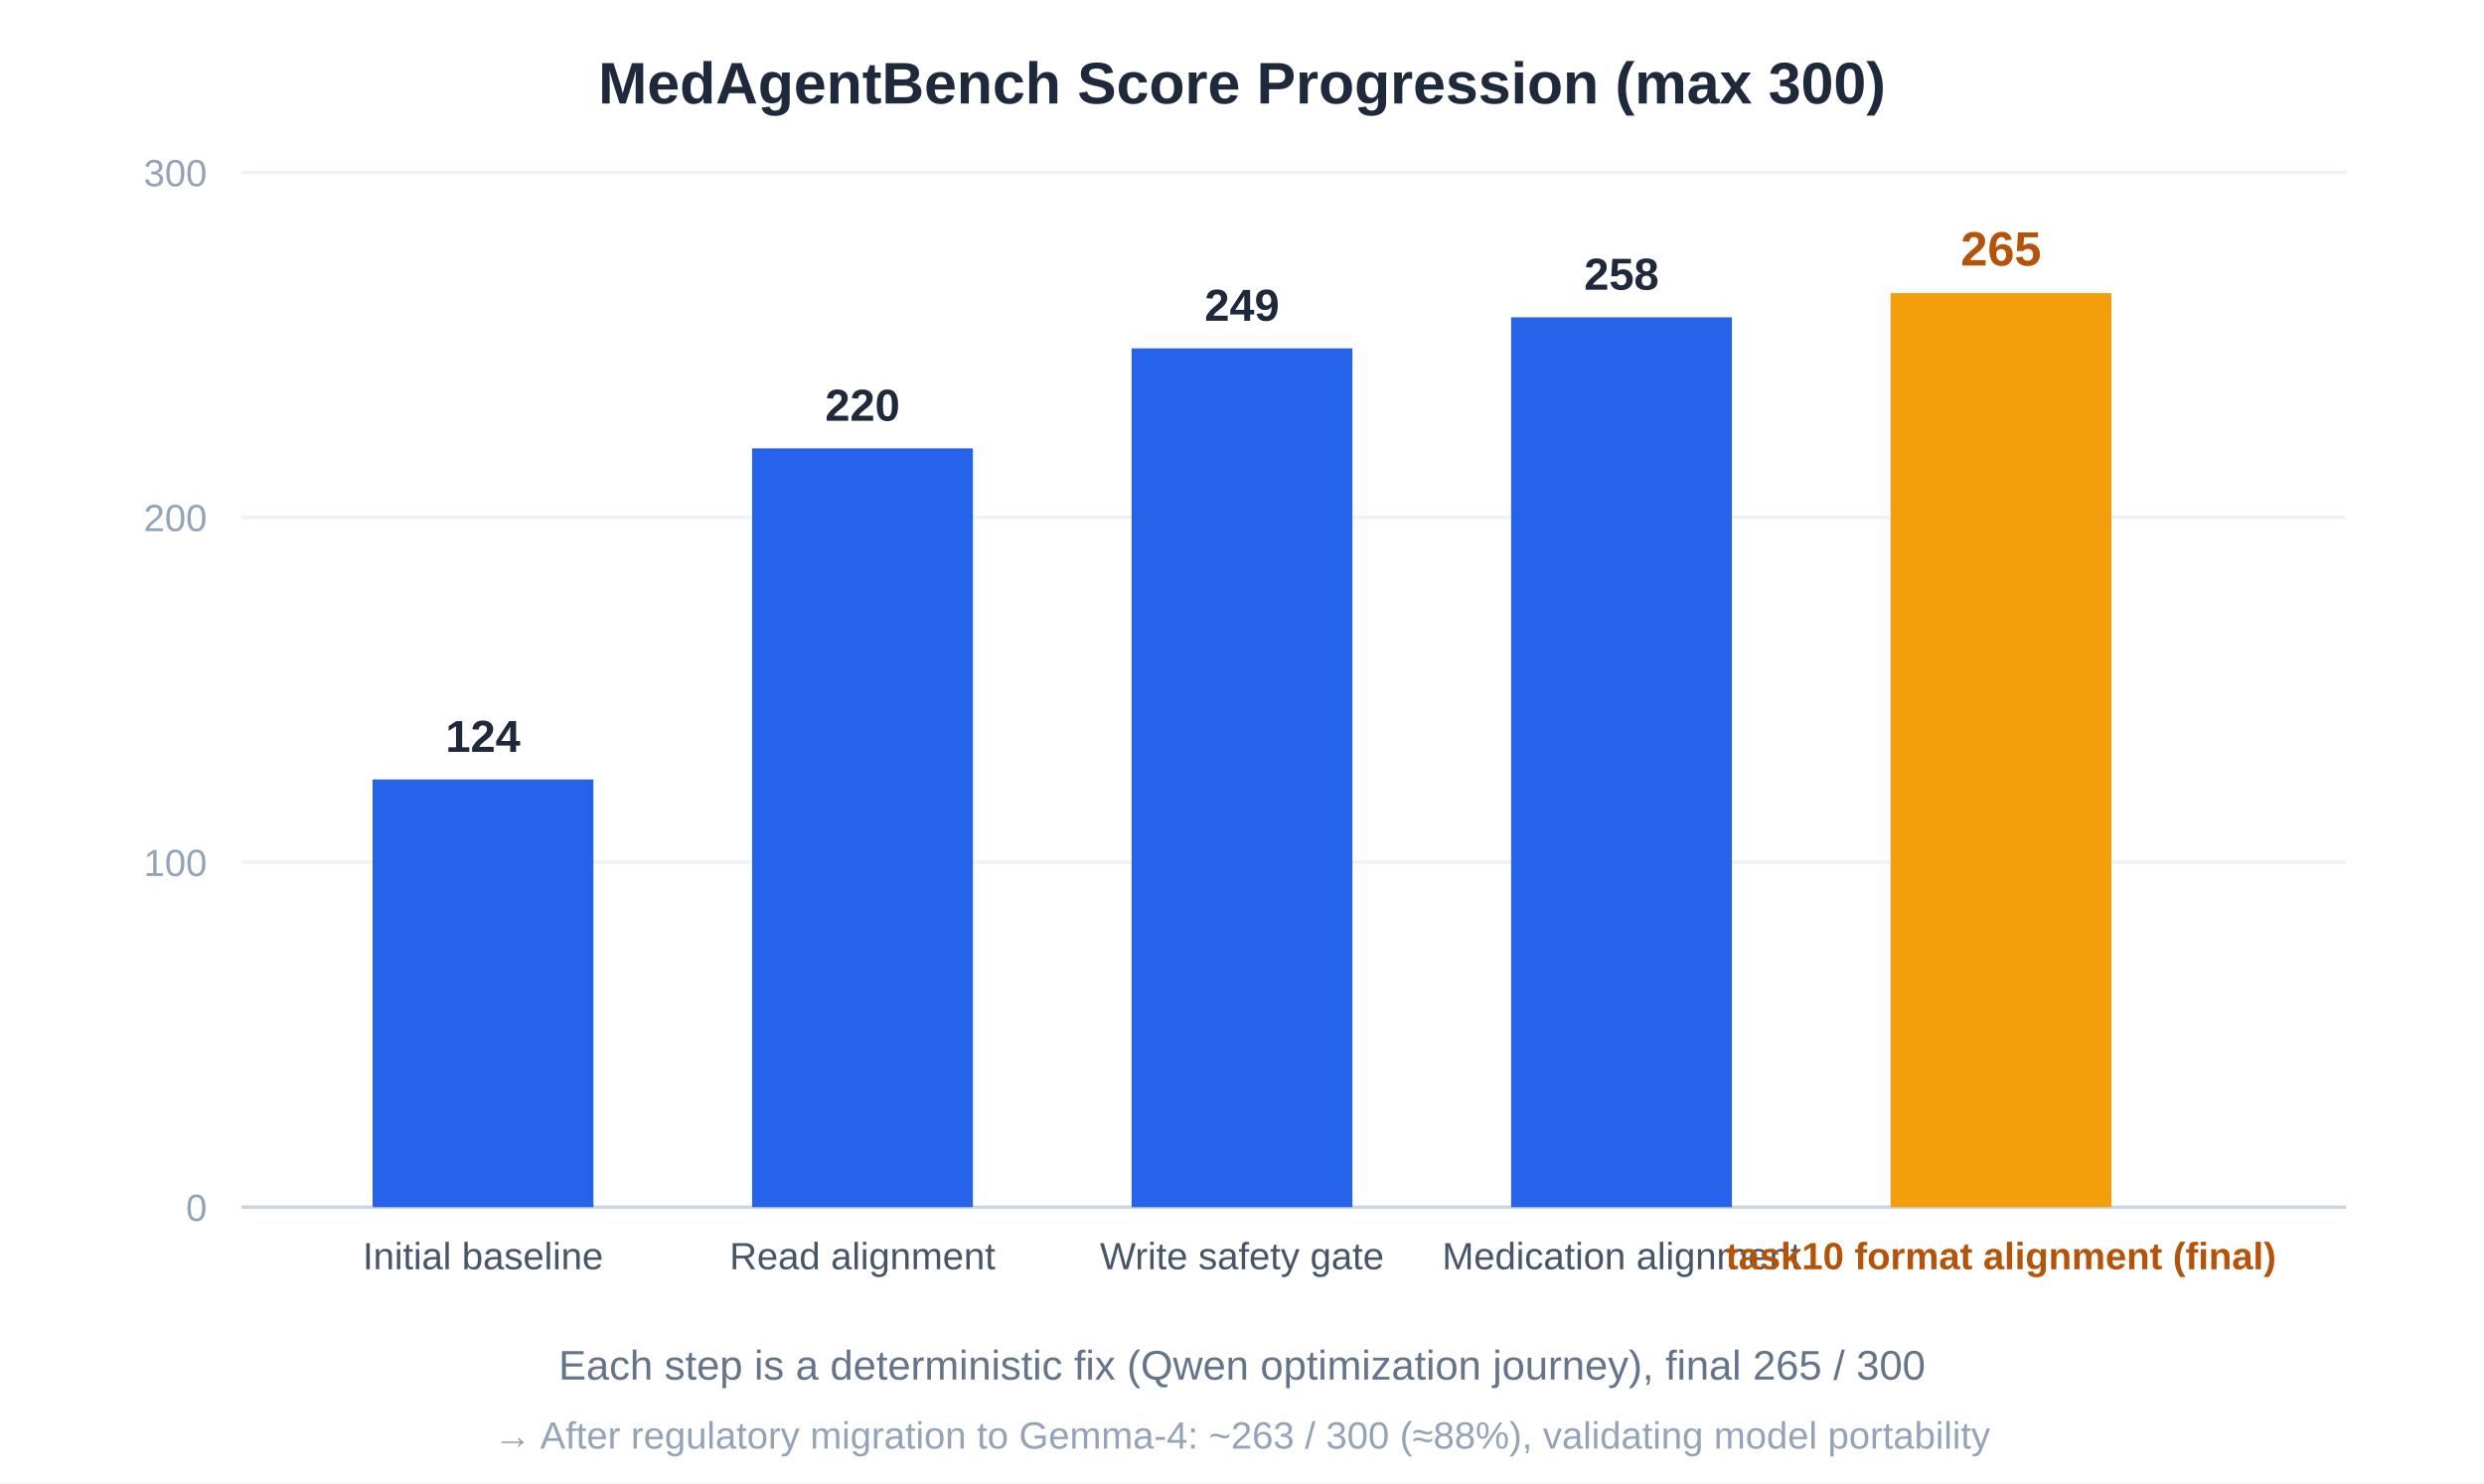
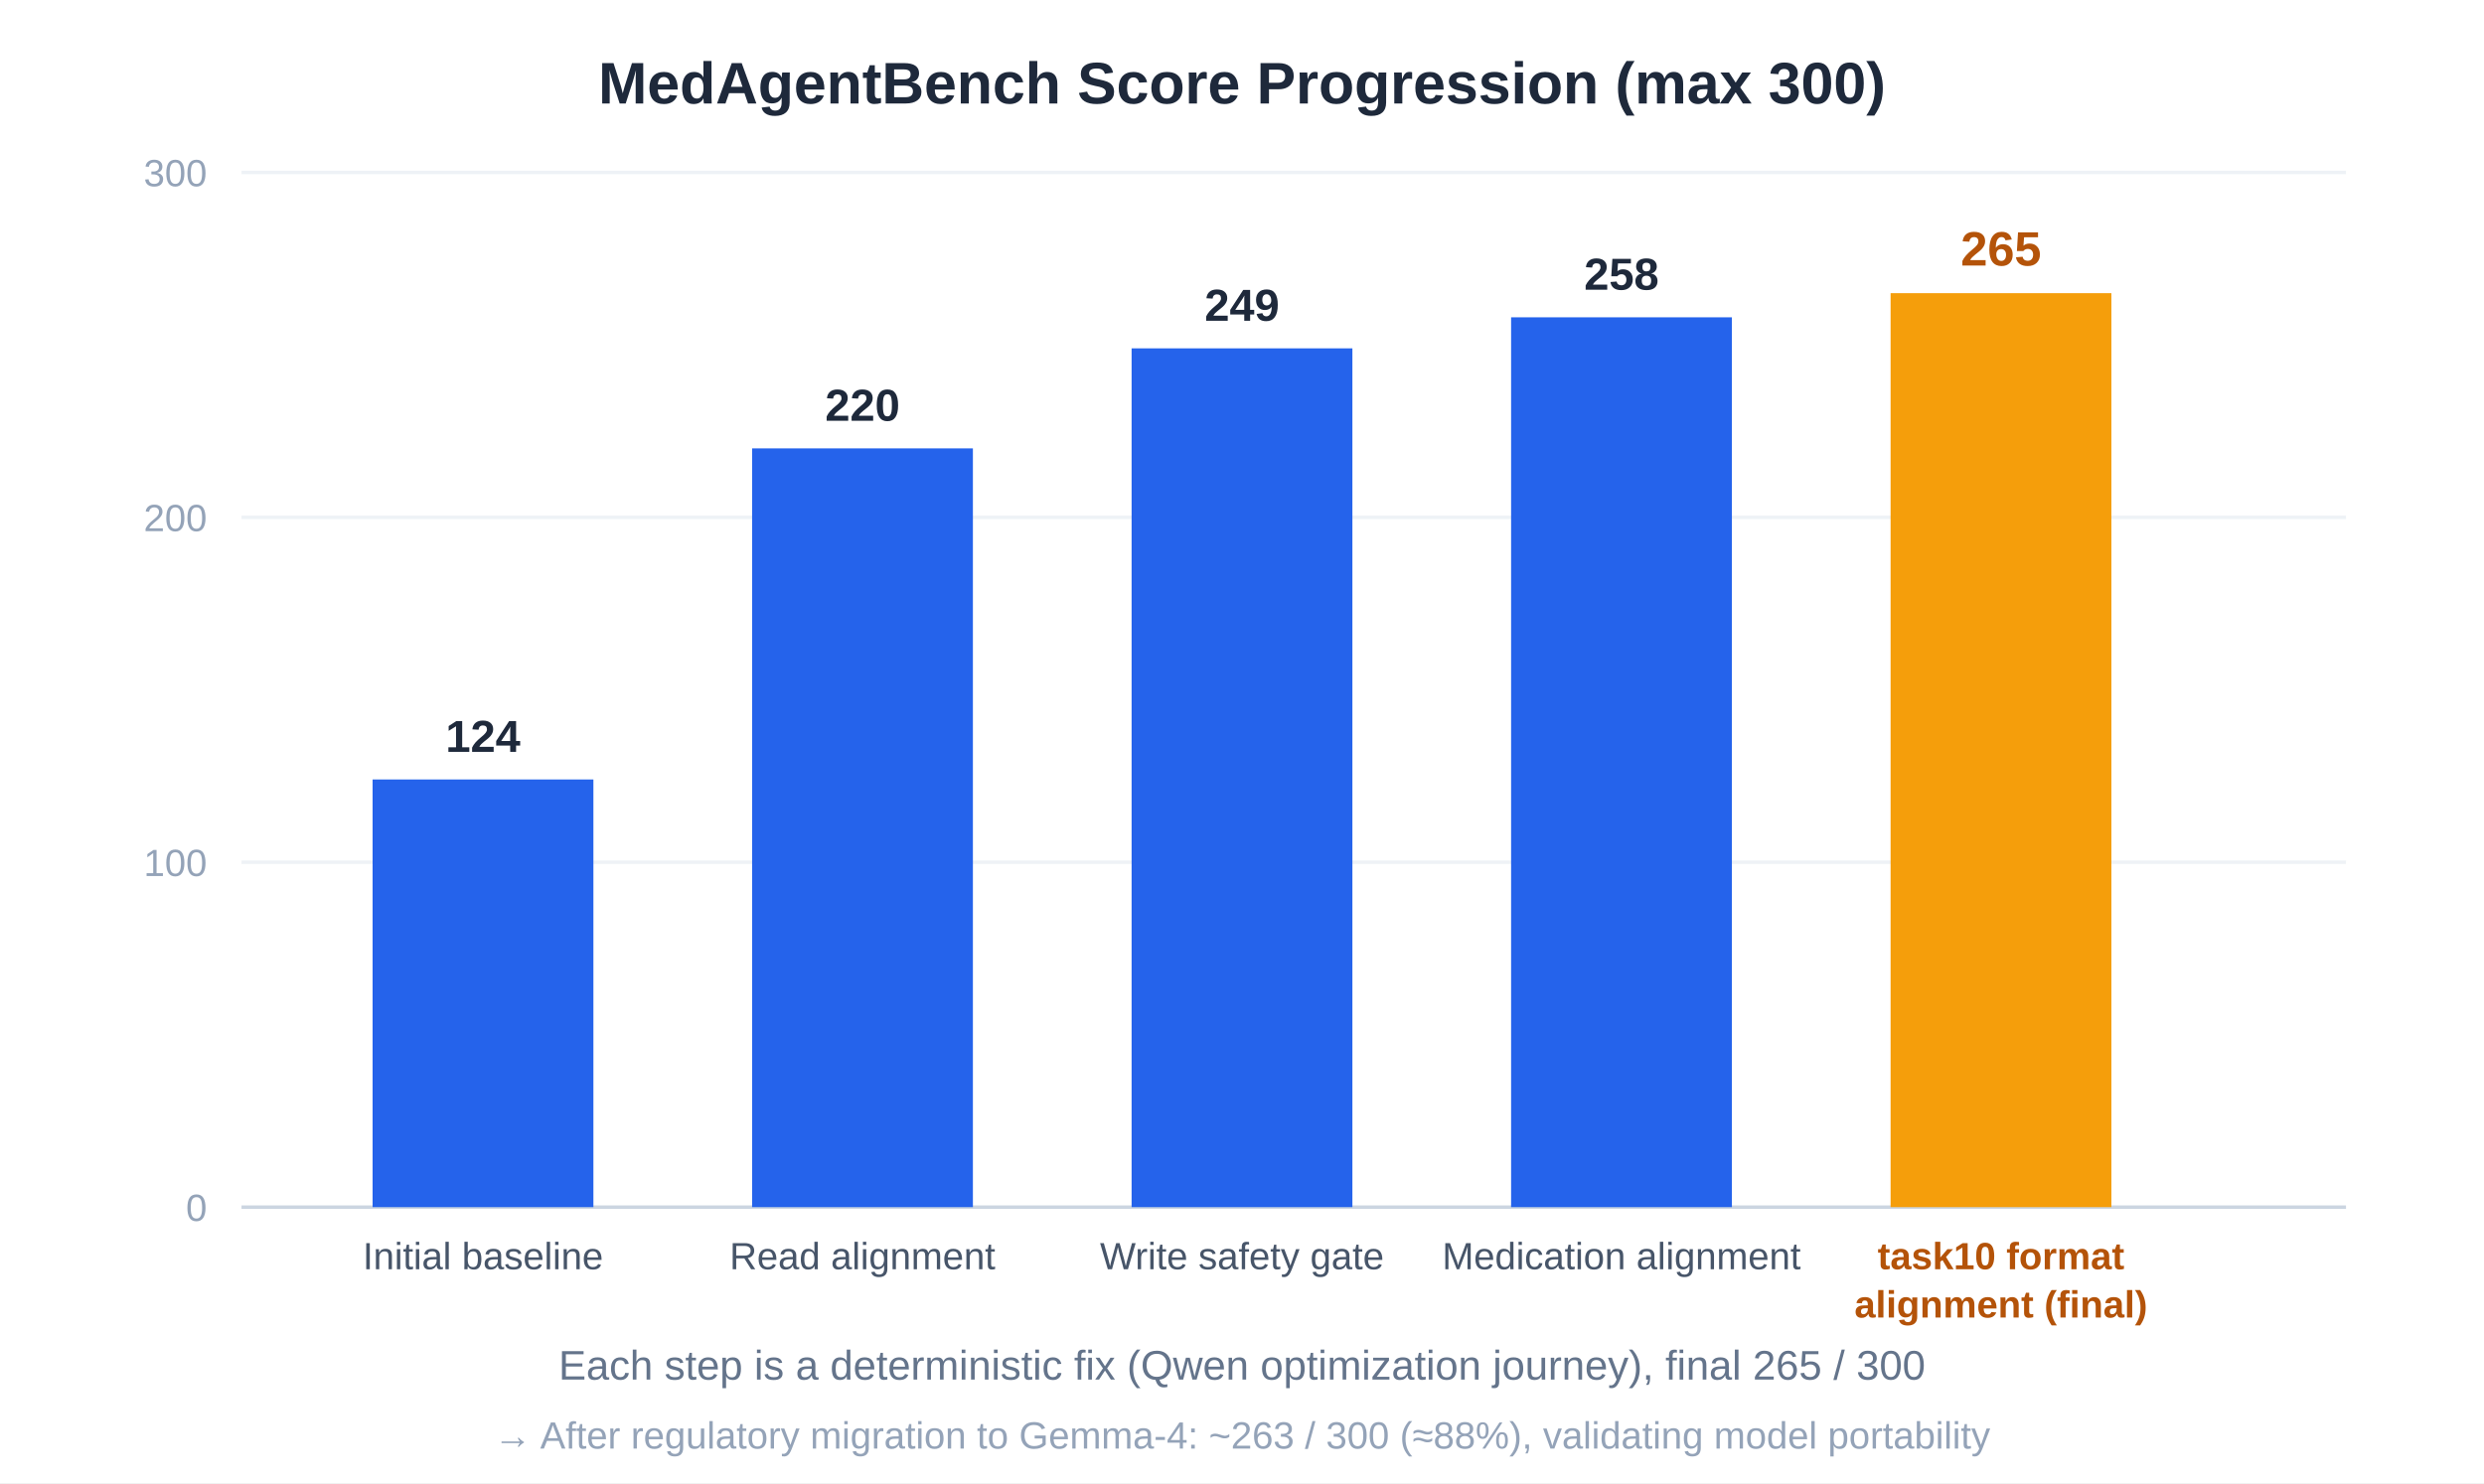
<svg xmlns="http://www.w3.org/2000/svg" viewBox="0 0 720 430" font-family="'Segoe UI',Arial,sans-serif">
  <rect x="0" y="0" width="720" height="430" fill="#ffffff" />
  <text x="360" y="30" text-anchor="middle" font-size="17" font-weight="bold" fill="#1e293b">MedAgentBench Score Progression (max 300)</text>
  <line x1="70" y1="350" x2="680" y2="350" stroke="#cbd5e1" stroke-width="1" />
  <line x1="70" y1="250" x2="680" y2="250" stroke="#eef2f6" stroke-width="1" />
  <line x1="70" y1="150" x2="680" y2="150" stroke="#eef2f6" stroke-width="1" />
  <line x1="70" y1="50" x2="680" y2="50" stroke="#eef2f6" stroke-width="1" />
  <text x="60" y="354" text-anchor="end" font-size="11" fill="#94a3b8">0</text>
  <text x="60" y="254" text-anchor="end" font-size="11" fill="#94a3b8">100</text>
  <text x="60" y="154" text-anchor="end" font-size="11" fill="#94a3b8">200</text>
  <text x="60" y="54" text-anchor="end" font-size="11" fill="#94a3b8">300</text>
  <rect x="108" y="226" width="64" height="124" fill="#2563eb" />
  <text x="140" y="218" text-anchor="middle" font-size="13" font-weight="bold" fill="#1e293b">124</text>
  <rect x="218" y="130" width="64" height="220" fill="#2563eb" />
  <text x="250" y="122" text-anchor="middle" font-size="13" font-weight="bold" fill="#1e293b">220</text>
  <rect x="328" y="101" width="64" height="249" fill="#2563eb" />
  <text x="360" y="93" text-anchor="middle" font-size="13" font-weight="bold" fill="#1e293b">249</text>
  <rect x="438" y="92" width="64" height="258" fill="#2563eb" />
  <text x="470" y="84" text-anchor="middle" font-size="13" font-weight="bold" fill="#1e293b">258</text>
  <rect x="548" y="85" width="64" height="265" fill="#f59e0b" />
  <text x="580" y="77" text-anchor="middle" font-size="14" font-weight="bold" fill="#b45309">265</text>
  <text x="140" y="368" text-anchor="middle" font-size="11" fill="#475569">Initial baseline</text>
  <text x="250" y="368" text-anchor="middle" font-size="11" fill="#475569">Read alignment</text>
  <text x="360" y="368" text-anchor="middle" font-size="11" fill="#475569">Write safety gate</text>
  <text x="470" y="368" text-anchor="middle" font-size="11" fill="#475569">Medication alignment</text>
-   <text x="580" y="368" text-anchor="middle" font-size="11" fill="#b45309" font-weight="bold">task10 format alignment (final)</text>
+   <text x="580" y="368" text-anchor="middle" font-size="11" fill="#b45309" font-weight="bold">task10 format</text>
+   <text x="580" y="382" text-anchor="middle" font-size="11" fill="#b45309" font-weight="bold">alignment (final)</text>
  <text x="360" y="400" text-anchor="middle" font-size="12" fill="#64748b">Each step is a deterministic fix (Qwen optimization journey), final 265 / 300</text>
  <text x="360" y="420" text-anchor="middle" font-size="11" fill="#94a3b8">→ After regulatory migration to Gemma-4: ~263 / 300 (≈88%), validating model portability</text>
</svg>
